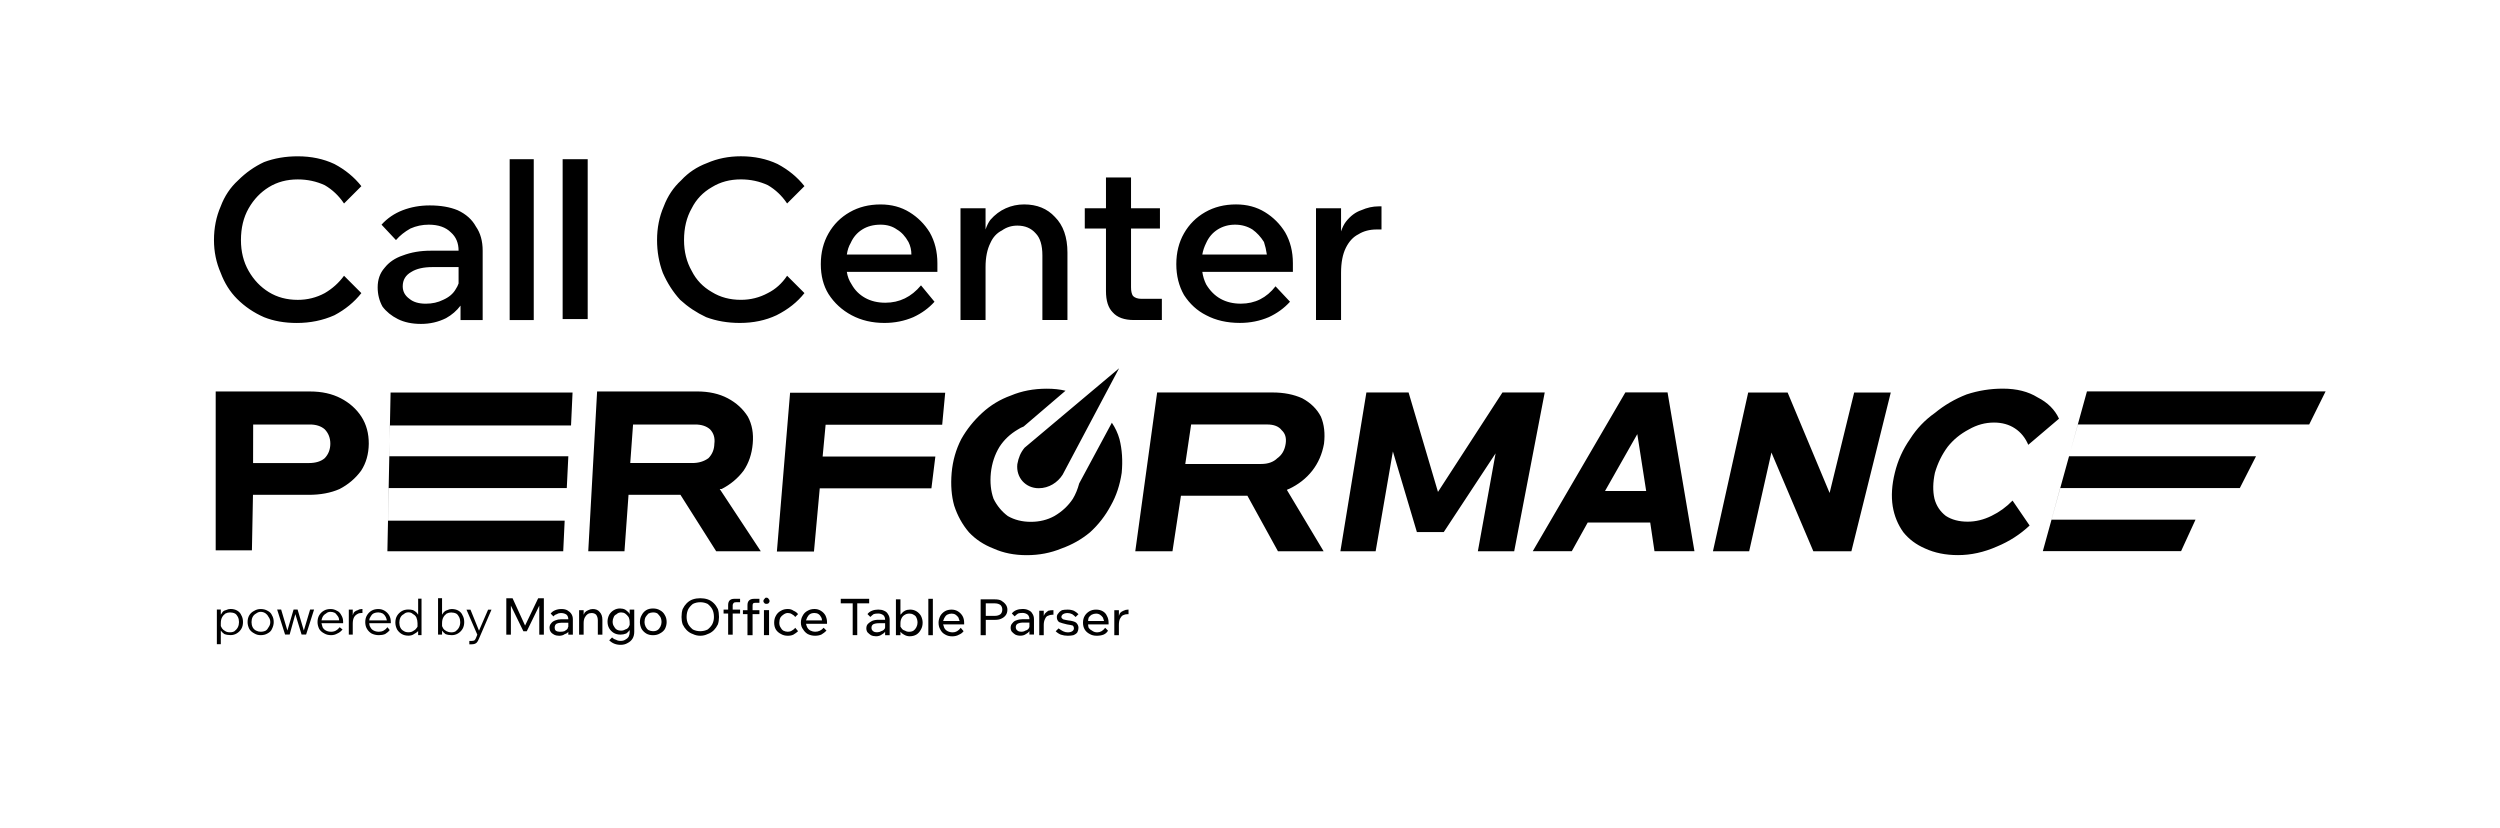
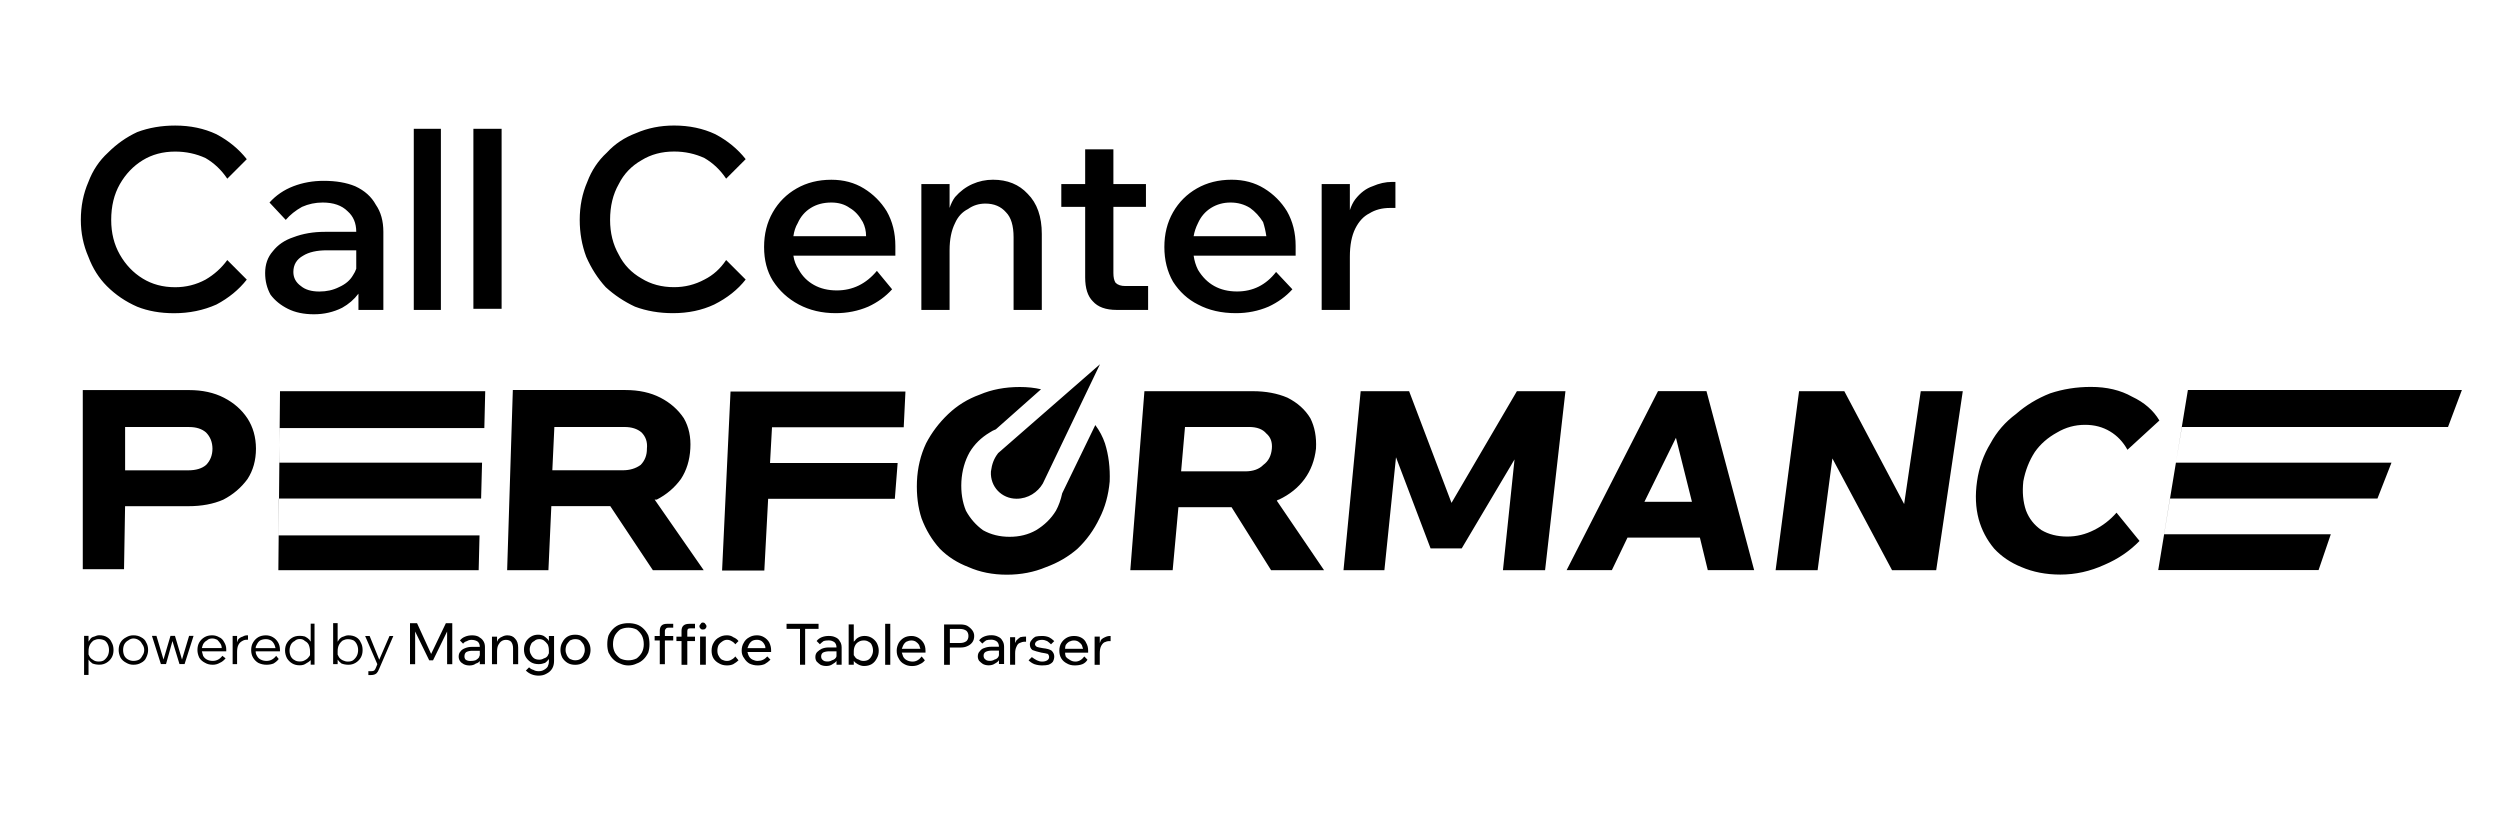
<svg xmlns="http://www.w3.org/2000/svg" version="1.2" viewBox="0 0 900 298" width="900" height="298">
  <defs>
    <clipPath clipPathUnits="userSpaceOnUse" id="cp1">
-       <path d="m831.31 152.81h-83.27l-3.19 11.44h67.32l-5.83 11.45h-64.68l-3.12 11.37h51.85l-5.2 11.34h-49.77l15.88-57.5h85.91zm-105.92 1.42q-3.19-2.11-7.56-2.11-4.72 0-9.02 2.46-4.61 2.43-7.63 6.24-3.09 4.16-4.61 9.37-1.11 5.2-0.17 9.33 1 3.81 4.09 6.2 3.19 2.08 7.87 2.08 4.34 0 8.57-2.08 4.23-2.04 7.59-5.51l6.14 8.98q-5.13 4.82-11.76 7.56-7 3.09-14.01 3.09-6.69 0-11.86-2.39-4.82-2.08-7.84-5.86-2.95-4.13-3.81-9.3-0.87-5.51 0.76-12.1 1.6-6.59 5.48-12.14 3.54-5.59 8.95-9.4 5.1-4.2 11.41-6.66 6.31-2.08 13.04-2.08 7.46 0 12.52 3.15 5.45 2.78 7.7 7.67l-11.06 9.4q-1.63-3.82-4.79-5.9zm-72.59 44.22l-15.09-35.55-8.01 35.55h-13.04l12.69-57.15h14.19l15.12 36.17 8.84-36.17h13.18l-14.18 57.15zm-282.21 28.76q-0.41 0.62-1.22 1.03-0.83 0.61-2.05 0.61-1.02 0-1.85-0.41-0.61-0.4-1.21-1.03-0.43-0.61-0.43-1.42 0-1.03 0.63-1.64 0.61-0.82 1.42-1.02 1.03-0.42 2.25-0.42h2.46q0-1.02-0.61-1.63-0.81-0.63-1.85-0.63-1.01 0-1.62 0.21-0.63 0.42-1.24 1.03l-1.01-1.03q0.6-0.81 1.62-1.22 1.03-0.41 2.25-0.41 1.24 0 2.05 0.41 1.03 0.41 1.44 1.22 0.61 0.83 0.61 2.05v5.53h-1.64zm0-3.08h-2.25q-1.22 0-2.04 0.43-0.62 0.4-0.62 1.21 0 0.83 0.62 1.24 0.41 0.41 1.43 0.41 0.81 0 1.44-0.41 0.81-0.2 1.21-0.83 0.21-0.41 0.21-0.61zm223.49-36.01h-22.51l-5.72 10.3h-14.05l33.33-57.15h15.19l9.68 57.15h-14.39zm-4.65-31.84l-11.62 20.47h14.81zm-57.4 42.17l6.38-35.24-18.66 28.34h-9.67l-8.64-29.03-6.21 35.93h-12.69l9.36-57.16h15.19l10.58 35.8 23.21-35.8h15.22l-10.99 57.16zm-43.01-114.1q-2.77 1.38-4.51 4.85-1.73 3.47-1.73 9.02v16.99h-9.02v-40.23h9.02v8.33q0.69-2.09 1.73-3.47 2.43-3.12 5.55-4.17 3.12-1.38 6.24-1.38h1.04v8.32h-1.73q-3.82 0-6.59 1.74zm-54.8 18.03q2.08 3.47 5.2 5.2 3.13 1.74 7.29 1.74 7.63 0 12.48-6.25l5.21 5.55q-3.13 3.47-7.63 5.55-4.86 2.08-10.41 2.08-6.94 0-12.14-2.77-4.85-2.43-7.98-7.28-2.77-4.86-2.77-11.1 0-6.25 2.77-11.1 2.78-4.86 7.63-7.63 4.86-2.78 11.1-2.78 5.9 0 10.41 2.78 4.51 2.77 7.28 7.28 2.78 4.86 2.78 11.1v0.35 2.77h-32.61q0.35 2.43 1.39 4.51zm21.85-10.75q-0.35-2.43-1.04-4.51-1.73-2.77-4.16-4.51-2.78-1.73-6.24-1.73-3.47 0-6.25 1.73-2.77 1.74-4.16 4.86-1.04 2.08-1.39 4.16zm20.57 68.12q-1 5.58-4.23 9.71-3.26 4.16-8.43 6.59-0.34 0-0.69 0.34l13.21 22.06h-16.44l-10.99-19.98h-23.93l-3.05 19.98h-13.39l7.87-57.16h41.52q6.1 0 10.71 2.09 4.58 2.46 6.73 6.62 1.77 4.2 1.11 9.75zm-15.22-4.86q-1.57-2.08-5.28-2.08h-27.33l-2.11 14.22h27.33q3.71 0 5.82-2.08 2.47-1.74 2.99-5.2 0.48-3.13-1.42-4.86zm-60.84-42.45q-2.43-2.43-2.43-7.63v-22.55h-7.63v-7.28h7.63v-11.1h9.02v11.1h10.41v7.28h-10.41v21.16q0 2.08 0.7 3.12 1.04 1.04 3.12 1.04h7.28v7.63h-10.06q-5.2 0-7.63-2.77zm-25.32-20.46q0-5.55-2.42-7.98-2.43-2.78-6.59-2.78-3.12 0-5.55 1.74-2.78 1.39-4.16 4.51-1.74 3.47-1.74 8.67v19.07h-9.02v-40.23h9.02v7.63q0.7-2.08 1.74-3.47 2.42-2.77 5.54-4.16 3.13-1.39 6.59-1.39 6.94 0 11.1 4.51 4.51 4.51 4.51 12.84v24.27h-9.02zm-68.67 10.41q1.74 3.12 4.86 4.85 3.12 1.74 7.28 1.74 7.63 0 12.83-6.25l4.86 5.9q-3.12 3.47-7.63 5.55-4.86 2.08-10.41 2.08-6.58 0-11.79-2.77-5.2-2.78-8.32-7.63-2.78-4.51-2.78-10.76 0-6.24 2.78-11.09 2.77-4.86 7.63-7.63 4.85-2.78 11.1-2.78 5.89 0 10.4 2.78 4.51 2.77 7.29 7.28 2.77 4.85 2.77 11.1v0.34 2.78h-32.6q0.35 2.43 1.73 4.51zm21.51-10.75q0-2.43-1.04-4.51-1.74-3.12-4.17-4.51-2.42-1.74-5.89-1.74-3.82 0-6.59 1.74-2.78 1.73-4.16 4.85-1.04 1.74-1.39 4.17zm-71.79 13.52q4.5 2.78 10.4 2.78 5.2 0 9.71-2.43 4.16-2.08 6.94-6.24l6.24 6.24q-3.81 4.85-10.06 7.98-5.89 2.77-13.18 2.77-6.59 0-12.14-2.08-5.2-2.43-9.36-6.24-3.81-4.16-6.24-9.71-2.08-5.55-2.08-11.8 0-6.59 2.42-12.14 2.09-5.54 6.25-9.36 3.81-4.16 9.36-6.24 5.55-2.43 12.14-2.43 7.28 0 13.18 2.77 5.9 3.13 9.71 7.98l-6.24 6.24q-2.78-4.16-6.94-6.59-4.51-2.08-9.71-2.08-5.9 0-10.4 2.78-4.86 2.77-7.29 7.63-2.77 4.85-2.77 11.44 0 6.25 2.77 11.1 2.43 4.86 7.29 7.63zm5.68 38.22q4.65 2.46 7.25 6.63 2.26 4.19 1.74 9.74-0.49 5.59-3.3 9.71-3.15 4.17-7.91 6.59-0.34 0-0.66 0l14.78 22.41h-16.06l-12.87-20.33h-18.69l-1.46 20.33h-13.04l3.19-57.54h35.94q6.45 0 11.09 2.46zm-6.38 11.17q-1.97-1.73-5.34-1.73h-22.37l-1.01 13.87h22.38q3.36 0 5.75-1.73 2.08-2.09 2.15-5.21 0.42-3.12-1.56-5.2zm-44.04-97.25v57.57h-9.02v-57.57zm-59.82 158.23v13.11h-1.22v-1.44q-0.63 0.62-1.44 1.03-0.81 0.61-2.05 0.61-1.44 0-2.45-0.61-1.02-0.61-1.65-1.64-0.61-1.22-0.61-2.46 0-1.44 0.61-2.45 0.63-1.02 1.65-1.65 1.01-0.61 2.45-0.61 0.81 0 1.64 0.21 0.82 0.4 1.43 1.03 0.2 0.41 0.42 0.61v-5.74zm-1.85 6.76q-0.4-0.82-1.23-1.22-0.61-0.63-1.63-0.63-1.03 0-1.64 0.63-0.83 0.4-1.24 1.22-0.4 0.83-0.4 1.84 0 1.03 0.4 1.85 0.41 0.81 1.24 1.22 0.61 0.42 1.64 0.42 1.02 0 1.63-0.42 0.83-0.41 1.23-1.02 0.21-0.2 0.41-0.61v-1.23q0-1.02-0.41-2.05zm-9.5-69.13l-0.28 11.1h64.48l-0.56 11.45h-64.16l-0.21 11.72h63.61l-0.52 11.03h-63.3l1.15-57.16h65.51l-0.55 11.86c0.66 0-48.63 0-65.17 0zm51.75-95.86v57.92h-8.67v-57.92zm-26.36 52.72q-2.08 2.77-5.21 4.51-4.16 2.08-9.01 2.08-4.86 0-8.33-1.74-3.46-1.73-5.55-4.51-1.73-3.12-1.73-6.93 0-4.16 2.43-6.94 2.43-3.12 6.59-4.51 4.51-1.73 10.06-1.73h10.05q0-4.16-2.77-6.59-2.78-2.78-7.98-2.78-3.47 0-6.59 1.39-3.12 1.74-5.2 4.16l-5.2-5.55q3.12-3.46 7.63-5.2 4.51-1.73 9.71-1.73 5.89 0 10.06 1.73 4.51 2.08 6.59 5.9 2.42 3.47 2.42 8.67v24.97h-7.97zm-0.7-13.87h-9.36q-4.86 0-7.63 1.73-3.12 1.74-3.12 5.2 0 2.78 2.43 4.51 2.08 1.74 5.89 1.74 3.47 0 6.24-1.39 3.13-1.39 4.51-3.82 0.7-1.04 1.04-2.08zm-52.02 123.28l-2.87 9.01h-1.63l-2.25-7.36-2.05 7.36h-1.64l-2.86-9.01h1.44l2.25 7.57 2.23-7.57h1.44l2.25 7.57 2.26-7.57zm-16.28-114.26q4.51 2.78 10.41 2.78 5.2 0 9.71-2.43 4.16-2.43 6.94-6.25l6.24 6.25q-3.82 4.85-9.71 7.97-6.24 2.78-13.53 2.78-6.59 0-11.79-2.08-5.55-2.43-9.71-6.59-3.82-3.82-5.9-9.37-2.42-5.54-2.42-11.79 0-6.59 2.42-12.14 2.08-5.55 6.25-9.36 4.16-4.16 9.36-6.59 5.55-2.08 12.14-2.08 7.28 0 13.18 2.77 5.89 3.12 9.71 7.98l-6.24 6.24q-2.78-4.16-6.94-6.59-4.51-2.08-9.71-2.08-5.9 0-10.41 2.78-4.5 2.77-7.28 7.63-2.77 4.85-2.77 11.44 0 6.25 2.77 11.1 2.78 4.86 7.28 7.63zm25.91 38.22q4.72 2.46 7.42 6.63 2.67 4.19 2.64 9.74-0.07 5.58-2.77 9.71-3.06 4.16-7.77 6.59-4.72 2.08-11.1 2.08h-20.05l-0.38 19.98h-13.04v-57.19h33.95q6.39 0 11.1 2.46zm-31.56 9.43l-0.03 13.88h20.04q3.71 0 5.73-1.74 2.01-2.08 2.04-5.2 0-3.12-2.01-5.2-1.98-1.74-5.38-1.74zm-11.65 68.46q0.22-0.41 0.42-0.61 0.41-0.83 1.43-1.03 0.83-0.41 1.64-0.41 1.44 0 2.45 0.61 1.02 0.61 1.44 1.64 0.61 1.02 0.61 2.46 0 1.44-0.61 2.45-0.62 1.04-1.64 1.64-1.01 0.61-2.25 0.61-1.24 0-2.25-0.4-0.82-0.61-1.24-1.24v4.91h-1.42v-12.48h1.42zm0 4.1q0.22 0.41 0.42 0.81 0.41 0.61 1.22 1.04 0.61 0.4 1.65 0.4 1.01 0 1.64-0.4 0.81-0.63 1.22-1.44 0.4-0.82 0.4-1.85 0-1.01-0.4-1.84-0.41-0.82-1.02-1.22-0.83-0.41-1.84-0.41-0.82 0-1.65 0.41-0.81 0.61-1.22 1.42-0.42 0.83-0.42 2.05zm12.09-5.52q1.02-0.61 2.25-0.61 1.43 0 2.46 0.61 1.22 0.61 1.62 1.64 0.63 1.02 0.63 2.46 0 1.21-0.63 2.45-0.4 1.02-1.62 1.64-1.03 0.61-2.46 0.61-1.23 0-2.25-0.61-1.23-0.62-1.84-1.64-0.61-1.24-0.61-2.45 0-1.44 0.61-2.46 0.61-1.03 1.84-1.64zm-0.63 5.94q0.43 0.81 1.24 1.22 0.81 0.41 1.64 0.41 1.02 0 1.85-0.41 0.61-0.41 1.01-1.22 0.61-0.83 0.61-1.84 0-1.04-0.61-1.85-0.4-0.81-1.01-1.24-0.83-0.61-1.85-0.61-0.83 0-1.64 0.61-0.81 0.43-1.24 1.24-0.4 0.81-0.4 1.85 0 1.01 0.4 1.84zm25.61-5.94q1.01-0.61 2.45-0.61 1.22 0 2.25 0.61 1.02 0.4 1.63 1.64 0.63 1.02 0.63 2.25v0.21 0.4h-7.79q0.2 0.81 0.4 1.44 0.43 0.81 1.24 1.22 0.81 0.41 1.85 0.41 1.84 0 3.06-1.63l1.03 0.81q-0.83 1.02-1.84 1.44-1.04 0.61-2.25 0.61-1.44 0-2.46-0.61-1.24-0.62-1.85-1.64-0.6-1.24-0.6-2.45 0-1.44 0.6-2.46 0.61-1.03 1.65-1.64zm5.52 3.47q0-0.81-0.41-1.42-0.41-0.61-1.03-1.24-0.81-0.41-1.63-0.41-1.03 0-1.64 0.61-0.81 0.43-1.24 1.24-0.2 0.41-0.4 1.22zm4.91-1.83q0.2-0.63 0.42-1.03 0.61-0.61 1.42-0.82 0.61-0.4 1.44-0.4h0.21v1.42h-0.41q-0.83 0-1.44 0.41-0.81 0.42-1.22 1.23-0.42 0.82-0.42 2.26v3.89h-1.42v-9.01h1.42zm6.75-1.64q1.04-0.61 2.46-0.61 1.24 0 2.25 0.61 1.03 0.61 1.64 1.64 0.61 1.02 0.61 2.46v0.4h-7.77q0 0.82 0.41 1.44 0.4 0.82 1.23 1.22 0.82 0.41 1.83 0.41 1.85 0 3.08-1.63l0.82 1.02q-0.61 0.81-1.65 1.44-1.01 0.4-2.25 0.4-1.42 0-2.66-0.61-1.01-0.62-1.62-1.64-0.63-1.03-0.63-2.45 0-1.44 0.63-2.46 0.61-1.03 1.62-1.64zm5.54 3.49q-0.2-0.83-0.41-1.24-0.42-0.81-1.03-1.22-0.81-0.42-1.64-0.42-1.02 0-1.83 0.42-0.63 0.41-1.03 1.22-0.41 0.61-0.41 1.24zm19.86-2.05q0.21-0.41 0.41-0.63 0.61-0.81 1.42-1.01 0.83-0.41 1.64-0.41 1.44 0 2.46 0.61 1.03 0.61 1.44 1.64 0.61 1.02 0.61 2.46 0 1.42-0.61 2.45-0.61 1.02-1.64 1.64-1.02 0.61-2.26 0.61-1.21 0-2.25-0.4-0.81-0.63-1.22-1.24v1.44h-1.44v-13.11h1.44zm0 4.1q0.21 0.41 0.41 0.82 0.41 0.62 1.22 1.03 0.83 0.4 1.64 0.4 1.02 0 1.64-0.4 0.82-0.63 1.22-1.44 0.41-0.81 0.41-1.85 0-1.01-0.41-1.84-0.4-0.82-1.01-1.22-0.83-0.41-1.85-0.41-0.81 0-1.64 0.41-0.81 0.61-1.22 1.44-0.41 0.81-0.41 2.03zm10.23-5.93l3.07 7.57 3.28-7.57h1.22l-4.5 10.43q-0.41 1.04-0.82 1.44-0.61 0.61-1.84 0.61h-0.82v-1.22h0.82q0.62 0 1.03-0.2 0.41-0.42 0.61-1.03l0.41-1.02-3.9-9.01zm19.66 5.73l4.71-9.82h2.05v13.1h-1.65v-10.45l-4.5 9.22h-1.22l-4.5-9.22v10.45h-1.65v-13.1h2.26zm95.4-83.82h55.84l-1.08 11.52h-41.97l-1.07 11.44h40.58l-1.42 11.45h-40.2l-2.08 22.75h-13.35zm-84.55 81.97q1.01-0.41 2.05-0.41h2.66q0-1.02-0.61-1.64-0.83-0.61-2.05-0.61-0.83 0-1.44 0.4-0.81 0.21-1.24 0.83l-1.01-1.03q0.61-0.81 1.64-1.22 1.01-0.42 2.25-0.42 1.22 0 2.05 0.42 1.02 0.61 1.42 1.22 0.63 0.83 0.63 2.05v5.54h-1.64v-1.04q-0.41 0.61-1.24 0.82-0.81 0.62-2.05 0.62-1.01 0-1.83-0.4-0.83-0.43-1.23-1.04-0.41-0.61-0.41-1.43 0-1.02 0.61-1.63 0.41-0.63 1.44-1.03zm0.2 3.69q0.61 0.4 1.42 0.4 1.04 0 1.65-0.2 0.83-0.41 1.23-1.01 0-0.22 0.21-0.63v-1.42h-2.46q-1.03 0-1.84 0.4-0.61 0.41-0.61 1.43 0 0.62 0.4 1.03zm10.03-5.74q0.2-0.41 0.4-0.81 0.63-0.61 1.24-0.82 0.81-0.42 1.64-0.42 1.63 0 2.46 1.03 1.01 1.02 1.01 2.86v5.34h-1.64v-5.13q0-1.22-0.61-2.05-0.61-0.61-1.64-0.61-0.82 0-1.42 0.4-0.61 0.41-1.04 1.24-0.4 0.81-0.4 2.05v4.1h-1.63v-8.81h1.63zm10.85-1.64q1.02-0.61 2.25-0.61 1.02 0 1.85 0.41 0.61 0.4 1.22 1.01 0.2 0.21 0.4 0.63v-1.64h1.65v7.97q0 1.44-0.61 2.46-0.61 1.03-1.85 1.64-1.02 0.61-2.45 0.61-1.24 0-2.26-0.41-1.01-0.4-1.84-1.22l1.03-1.03q0.61 0.63 1.42 0.83 0.63 0.41 1.65 0.41 1.01 0 1.64-0.41 0.81-0.42 1.22-1.03 0.4-0.82 0.4-1.64v-0.82q-0.61 0.82-1.22 1.24-1.03 0.4-2.04 0.4-1.44 0-2.46-0.6-1.02-0.63-1.64-1.65-0.61-1.03-0.61-2.45 0-1.24 0.61-2.46 0.62-1.03 1.64-1.64zm0 5.72q0.41 0.83 1.02 1.24 0.62 0.41 1.64 0.41 0.81 0 1.44-0.41 0.81-0.2 1.22-0.81 0.2-0.43 0.4-0.83v-0.82q0-1.23-0.4-2.04-0.61-0.82-1.22-1.24-0.63-0.41-1.44-0.41-1.02 0-1.64 0.63-0.82 0.41-1.02 1.02-0.41 0.81-0.41 1.64 0 1.01 0.41 1.62zm11.67-5.72q1.01-0.61 2.45-0.61 1.44 0 2.46 0.61 1.23 0.61 1.84 1.85 0.61 1.01 0.61 2.45 0 1.22-0.61 2.46-0.61 1.01-1.84 1.64-1.02 0.61-2.46 0.61-1.44 0-2.45-0.61-1.02-0.63-1.65-1.64-0.61-1.24-0.61-2.46 0-1.44 0.61-2.45 0.63-1.24 1.65-1.85zm-0.21 5.94q0.41 0.82 1.02 1.22 0.83 0.41 1.64 0.41 1.03 0 1.64-0.41 0.61-0.4 1.02-1.22 0.41-0.83 0.41-1.64 0-1.03-0.41-1.84-0.41-0.61-1.02-1.24-0.61-0.41-1.64-0.41-0.81 0-1.64 0.41-0.61 0.63-1.02 1.24-0.4 0.81-0.4 1.84 0 0.81 0.4 1.64zm170.45-93.02l-20.33 38.32c-1.77 2.78-4.92 4.86-8.6 4.86-4.72 0-8.22-3.82-7.7-8.67 0.45-2.43 1.18-4.17 2.6-5.9zm-33.26 67.28q-6.69 0-11.96-2.39-5.27-2.05-8.81-5.83-3.54-4.12-5.34-9.64-1.46-5.2-0.91-11.76 0.59-6.58 3.47-12.17 2.92-5.2 7.49-9.4 4.55-4.19 10.37-6.28 5.83-2.46 12.94-2.46 3.71 0 6.73 0.73l-15.09 12.9q-1 0.35-2.04 1.04-4.17 2.43-6.66 6.28-2.53 4.16-3.09 9.36-0.52 5.17 0.97 9.33 1.87 3.78 5.13 6.21 3.61 2.08 8.29 2.08 4.69 0 8.47-2.08 4.16-2.43 6.66-6.21 1.45-2.42 2.28-5.54l11.76-21.85q1.87 2.77 2.74 5.89 1.42 5.59 0.8 12.17-0.97 6.56-3.92 11.76-2.95 5.52-7.49 9.64-4.54 3.78-10.3 5.83-5.79 2.39-12.49 2.39zm-122.43 17.35q1.03-1.04 2.25-1.44 1.24-0.41 2.66-0.41 1.44 0 2.67 0.41 1.22 0.4 2.26 1.44 0.81 0.81 1.42 2.05 0.4 1.22 0.4 2.86 0 1.44-0.4 2.66-0.61 1.23-1.42 2.05-1.04 1.03-2.26 1.43-1.23 0.61-2.67 0.61-1.42 0-2.66-0.61-1.22-0.4-2.25-1.43-0.81-0.82-1.42-2.05-0.41-1.22-0.41-2.66 0-1.64 0.41-2.86 0.61-1.24 1.42-2.05zm0.62 7.57q0.61 1.03 1.63 1.84 1.24 0.61 2.66 0.61 1.44 0 2.67-0.61 1.02-0.81 1.63-1.84 0.63-1.22 0.63-2.66 0-1.64-0.63-2.86-0.61-1.04-1.63-1.85-1.23-0.61-2.67-0.61-1.42 0-2.66 0.61-1.02 0.81-1.63 1.85-0.62 1.22-0.62 2.86 0 1.44 0.62 2.66zm14.33-6.96q0-2.25 2.25-2.25h2.05v1.23h-1.44q-0.61 0-0.81 0.2-0.41 0.41-0.41 0.82v1.64h2.66v1.42h-2.66v7.59h-1.64v-7.59h-1.64v-1.42h1.64zm6.96 0q0-2.25 2.45-2.25h1.85v1.44h-1.44q-0.61 0-0.81 0.2-0.21 0.2-0.21 0.81v1.65h2.46v1.42h-2.46v7.58h-1.84v-7.58h-1.64v-1.42h1.64zm6.76-2.66q0.61 0 0.81 0.4 0.4 0.41 0.4 0.82 0 0.4-0.4 0.81-0.2 0.2-0.81 0.2-0.41 0-0.61-0.2-0.43-0.41-0.43-0.81 0-0.41 0.43-0.82 0.2-0.4 0.61-0.4zm1.01 4.48v9.01h-1.84v-9.01zm4.3 0.22q1.03-0.62 2.45-0.62 1.24 0 2.05 0.62 1.03 0.41 1.64 1.22l-1.03 1.04q-0.41-0.63-1.22-1.04-0.61-0.4-1.44-0.4-0.81 0-1.62 0.61-0.63 0.4-1.04 1.03-0.4 0.81-0.4 1.85 0 1.01 0.4 1.62 0.41 0.83 1.04 1.24 0.81 0.4 1.62 0.4 0.83 0 1.44-0.4 0.81-0.41 1.22-1.04l1.03 1.24q-0.61 0.61-1.64 1.22-0.81 0.42-2.05 0.42-1.42 0-2.45-0.62-1.22-0.61-1.85-1.63-0.61-1.03-0.61-2.45 0-1.44 0.61-2.48 0.63-1.22 1.85-1.83zm9.61 0q1.04-0.62 2.46-0.62 1.24 0 2.25 0.62 1.03 0.61 1.64 1.63 0.61 1.24 0.61 2.45v0.23 0.4h-7.57q0.21 0.81 0.41 1.22 0.41 0.83 1.24 1.24 0.81 0.4 1.62 0.4 1.85 0 3.08-1.44l1.02 1.04q-0.81 0.81-1.85 1.42-1.01 0.42-2.25 0.42-1.42 0-2.66-0.62-1.01-0.61-1.62-1.63-0.83-1.03-0.83-2.45 0-1.44 0.63-2.48 0.61-1.22 1.82-1.83zm5.14 3.48q0-0.61-0.23-1.02-0.4-0.83-1.01-1.24-0.61-0.4-1.44-0.4-1.02 0-1.63 0.4-0.62 0.41-1.03 1.24-0.2 0.41-0.41 1.02zm16.99-6.15h-4.29v11.46h-1.64v-11.46h-4.3v-1.63h10.23zm1.03 6.35q1.02-0.42 2.25-0.42h2.46q0-1.02-0.61-1.63-0.83-0.62-1.85-0.62-1.03 0-1.64 0.2-0.61 0.42-1.22 1.03l-1.03-1.03q0.61-0.81 1.64-1.22 1.02-0.4 2.25-0.4 1.22 0 2.05 0.4 1.02 0.41 1.42 1.22 0.63 0.83 0.63 2.05v5.54h-1.64v-1.24q-0.41 0.61-1.24 1.03-0.81 0.61-2.03 0.61-1.03 0-1.85-0.4-0.62-0.41-1.23-1.04-0.41-0.61-0.41-1.42 0-1.03 0.61-1.64 0.63-0.61 1.44-1.02zm0.41 3.68q0.4 0.4 1.44 0.4 0.81 0 1.42-0.4 0.83-0.21 1.24-0.82 0.2-0.2 0.2-0.6v-1.44h-2.25q-1.24 0-2.05 0.4-0.61 0.41-0.61 1.24 0 0.81 0.61 1.22zm9.82-5.93q0.2-0.22 0.42-0.42 0.41-0.61 1.22-1.02 0.81-0.4 1.85-0.4 1.22 0 2.25 0.6 1.01 0.61 1.64 1.65 0.61 1.22 0.61 2.45 0 1.42-0.61 2.46-0.63 1.22-1.64 1.84-1.03 0.61-2.46 0.61-1.03 0-2.05-0.61-0.81-0.42-1.23-1.03v1.24h-1.63v-12.91h1.63zm0 4.3q0.2 0.21 0.42 0.61 0.41 0.63 1.22 0.83 0.61 0.41 1.44 0.41 1.02 0 1.63-0.41 0.62-0.42 1.03-1.23 0.41-0.81 0.41-1.64 0-1.02-0.41-1.83-0.2-0.63-1.03-1.04-0.61-0.4-1.43-0.4-1.03 0-1.64 0.4-0.81 0.41-1.22 1.24-0.42 0.81-0.42 1.83zm11.67-10.03v13.11h-1.63v-13.11zm4.3 4.51q1.03-0.61 2.46-0.61 1.23 0 2.25 0.61 1.03 0.63 1.64 1.64 0.61 1.03 0.61 2.46v0.2 0.41h-7.57q0.2 0.62 0.41 1.23 0.4 0.81 1.23 1.22 0.82 0.42 1.85 0.42 1.62 0 2.86-1.64l1.02 1.22q-0.61 0.83-1.63 1.24-1.03 0.61-2.47 0.61-1.42 0-2.46-0.61-1.22-0.61-1.82-1.85-0.63-1.01-0.63-2.45 0-1.22 0.63-2.46 0.6-1.01 1.62-1.64zm5.33 3.49q-0.2-0.61-0.42-1.24-0.41-0.61-1.01-1.02-0.61-0.4-1.44-0.4-0.82 0-1.63 0.4-0.63 0.41-1.03 1.22-0.21 0.43-0.41 1.04zm14.95-7.37q1.02 0.61 1.63 1.42 0.62 0.83 0.62 1.85 0 1.24-0.62 2.05-0.61 0.81-1.63 1.23-0.83 0.41-2.25 0.41h-3.28v5.52h-1.85v-12.9h5.13q1.42 0 2.25 0.42zm-5.53 5.52h3.28q1.22 0 2.03-0.61 0.63-0.61 0.63-1.64 0-1.02-0.63-1.64-0.81-0.61-2.03-0.61h-3.28zm20.87 0q0.21-0.41 0.41-0.82 0.63-0.62 1.24-1.03 0.81-0.2 1.64-0.2h0.2v1.64h-0.4q-0.83 0-1.65 0.41-0.61 0.2-1.03 1.23-0.41 0.82-0.41 2.05v3.68h-1.62v-8.81h1.62zm6.96 5.54q0.83 0.4 1.65 0.4 1.01 0 1.64-0.4 0.61-0.41 0.61-1.03 0-0.61-0.41-1.02-0.61-0.2-2.05-0.41-1.84-0.42-2.86-0.83-0.83-0.61-0.83-1.84 0-0.81 0.63-1.42 0.4-0.61 1.22-1.04 0.81-0.2 2.05-0.2 1.23 0 2.25 0.42 0.81 0.41 1.64 1.22l-1.03 1.02q-0.61-0.61-1.22-1.02-0.83-0.4-1.64-0.4-1.02 0-1.65 0.4-0.61 0.41-0.61 1.02 0 0.42 0.61 0.83 0.63 0.2 1.85 0.4 2.05 0.21 2.86 0.82 0.83 0.83 0.83 1.84 0 0.83-0.41 1.64-0.42 0.61-1.44 1.02-0.81 0.2-2.04 0.2-1.24 0-2.46-0.4-1.03-0.41-1.85-1.22l1.04-1.03q0.81 0.62 1.62 1.03zm9.42-7.16q1.03-0.63 2.45-0.63 1.44 0 2.48 0.63 1.01 0.61 1.42 1.62 0.61 1.03 0.61 2.46v0.62h-7.37q0 0.61 0.2 1.22 0.41 0.61 1.24 1.04 0.81 0.6 1.85 0.6 1.62 0 2.86-1.64l1.01 1.04q-0.61 1.01-1.62 1.42-1.03 0.4-2.46 0.4-1.44 0-2.47-0.61-1.22-0.61-1.83-1.64-0.62-1.01-0.62-2.45 0-1.43 0.62-2.46 0.61-1.01 1.63-1.62zm5.33 3.47q-0.2-0.61-0.4-1.22-0.43-0.63-1.04-1.03-0.61-0.41-1.44-0.41-0.81 0-1.62 0.41-0.63 0.4-1.04 1.03-0.2 0.61-0.2 1.22zm5.34-1.85q0.2-0.61 0.4-1.01 0.61-0.61 1.22-0.82 0.83-0.42 1.64-0.42h0.21v1.64h-0.41q-0.81 0-1.64 0.41-0.61 0.4-1.02 1.23-0.4 0.82-0.4 2.26v3.67h-1.65v-9.01h1.65z" />
+       <path d="m881.29 153.71h-95.81l-2.15 12.84h77.61l-5.05 12.91h-74.72l-2.1 12.87h60.02l-4.4 12.89h-57.73l10.68-64.82h98.64zm-121.69 1.59q-3.94-2.37-8.97-2.36-5.43-0.01-10.07 2.75-5 2.73-8.01 7.01-3.04 4.67-4.15 10.54-0.64 5.87 0.96 10.54 1.63 4.31 5.5 7.02 3.95 2.36 9.37 2.36 5.03 0 9.66-2.36 4.63-2.31 8.06-6.24l8.28 10.18q-5.31 5.47-12.64 8.59-7.72 3.52-15.86 3.52-7.76 0-14.05-2.72-5.85-2.37-9.81-6.66-3.92-4.7-5.54-10.55-1.67-6.24-0.59-13.68 1.06-7.42 4.85-13.65 3.4-6.28 9.16-10.54 5.34-4.7 12.28-7.44 6.99-2.33 14.71-2.32 8.57-0.01 14.79 3.51 6.62 3.11 9.85 8.58l-11.5 10.54q-2.37-4.29-6.28-6.62zm-78.46 49.97l-21.48-40.23-5.32 40.23h-15.12l8.44-64.43h16.3l21.53 40.62 5.98-40.62h15.13l-9.57 64.43zm-321.52 32.4q-0.46 0.7-1.37 1.16-0.94 0.69-2.31 0.69-1.15 0-2.08-0.47-0.69-0.45-1.37-1.15-0.48-0.69-0.48-1.6 0-1.16 0.71-1.85 0.69-0.92 1.6-1.15 1.16-0.47 2.53-0.47h2.77q0-1.15-0.69-1.84-0.91-0.71-2.08-0.71-1.14 0-1.82 0.24-0.71 0.47-1.4 1.16l-1.14-1.16q0.68-0.91 1.83-1.37 1.16-0.47 2.53-0.47 1.4 0 2.31 0.47 1.16 0.46 1.62 1.37 0.69 0.93 0.69 2.31v6.22h-1.85zm0-3.46h-2.53q-1.38 0-2.3 0.48-0.7 0.45-0.7 1.36 0 0.94 0.7 1.4 0.46 0.46 1.61 0.46 0.91 0 1.62-0.46 0.91-0.23 1.36-0.93 0.24-0.47 0.24-0.69zm252.34-40.68h-26.06l-5.62 11.71h-16.29l32.89-64.43h17.45l17.16 64.43h-16.69zm-8.62-35.93l-11.35 23.05h17.11zm-62.28 47.67l4.17-39.88-19.02 32.04h-11.2l-12.45-32.82-4.18 40.66h-14.72l6.18-64.44h17.44l15.26 40.21 23.54-40.21h17.48l-7.33 64.44zm-48.08-128.45q-3.12 1.55-5.08 5.46-1.95 3.91-1.95 10.16v19.13h-10.15v-45.3h10.15v9.38q0.78-2.36 1.95-3.91 2.74-3.51 6.25-4.7 3.51-1.55 7.02-1.55h1.18v9.37h-1.95q-4.3 0-7.42 1.96zm-61.71 20.3q2.35 3.91 5.86 5.85 3.52 1.96 8.21 1.96 8.59 0 14.05-7.03l5.87 6.25q-3.53 3.9-8.6 6.25-5.47 2.34-11.72 2.34-7.81 0-13.67-3.12-5.46-2.74-8.98-8.2-3.12-5.47-3.12-12.5 0-7.03 3.12-12.5 3.13-5.47 8.59-8.59 5.47-3.13 12.5-3.13 6.64 0 11.72 3.13 5.08 3.12 8.2 8.2 3.13 5.47 3.13 12.5v0.39 3.12h-36.72q0.39 2.74 1.56 5.08zm24.61-12.1q-0.4-2.74-1.17-5.08-1.95-3.12-4.69-5.08-3.13-1.95-7.02-1.95-3.91 0-7.04 1.95-3.12 1.96-4.69 5.47-1.17 2.34-1.56 4.69zm17.88 76.48q-0.71 6.27-4.11 10.93-3.44 4.69-9.23 7.43-0.39 0-0.77 0.39l17.01 25.02h-19.07l-14.22-22.67h-19.14l-2.07 22.67h-15.25l5.08-64.44h39.03q7.01 0 12.46 2.33 5.45 2.75 8.25 7.41 2.36 4.7 2.03 10.93zm-17.89-5.45q-1.97-2.34-6.24-2.34h-23.03l-1.4 15.98h23.06q4.28 0 6.55-2.34 2.72-1.96 3.06-5.85 0.31-3.51-2-5.45zm-62.47-47.6q-2.74-2.74-2.74-8.59v-25.39h-8.59v-8.2h8.59v-12.5h10.16v12.5h11.72v8.2h-11.72v23.82q0 2.34 0.79 3.51 1.17 1.17 3.51 1.17h8.2v8.6h-11.33q-5.86 0-8.59-3.12zm-28.51-23.04q0-6.25-2.73-8.99-2.73-3.13-7.42-3.13-3.51 0-6.25 1.96-3.13 1.57-4.68 5.08-1.96 3.91-1.96 9.76v21.48h-10.16v-45.3h10.16v8.59q0.79-2.34 1.96-3.91 2.73-3.12 6.24-4.68 3.52-1.57 7.42-1.57 7.81 0 12.5 5.08 5.08 5.08 5.08 14.46v27.33h-10.16zm-77.32 11.72q1.96 3.51 5.47 5.46 3.51 1.96 8.2 1.96 8.59 0 14.44-7.04l5.48 6.64q-3.52 3.91-8.6 6.25-5.47 2.34-11.72 2.34-7.41 0-13.27-3.11-5.86-3.13-9.37-8.6-3.13-5.07-3.13-12.11 0-7.03 3.13-12.49 3.12-5.47 8.59-8.59 5.46-3.13 12.5-3.13 6.63 0 11.71 3.13 5.08 3.12 8.21 8.2 3.12 5.46 3.12 12.5v0.38 3.13h-36.71q0.39 2.74 1.95 5.08zm24.22-12.11q0-2.73-1.17-5.07-1.96-3.52-4.7-5.08-2.72-1.96-6.63-1.96-4.3 0-7.42 1.96-3.13 1.94-4.69 5.46-1.17 1.96-1.56 4.69zm-80.83 15.23q5.06 3.13 11.71 3.13 5.85 0 10.93-2.74 4.68-2.34 7.81-7.03l7.03 7.03q-4.29 5.46-11.33 8.99-6.63 3.11-14.84 3.11-7.42 0-13.67-2.34-5.85-2.73-10.54-7.02-4.29-4.69-7.02-10.94-2.34-6.25-2.34-13.28 0-7.42 2.72-13.67 2.35-6.24 7.04-10.54 4.29-4.69 10.54-7.03 6.25-2.73 13.67-2.73 8.19 0 14.84 3.12 6.64 3.52 10.93 8.98l-7.03 7.03q-3.13-4.69-7.81-7.42-5.08-2.35-10.93-2.35-6.65 0-11.71 3.13-5.48 3.12-8.21 8.6-3.12 5.46-3.12 12.88 0 7.03 3.12 12.5 2.73 5.47 8.21 8.59zm6.79 42.91q5.33 2.75 8.43 7.41 2.71 4.7 2.34 10.93-0.34 6.28-3.37 10.92-3.41 4.71-8.72 7.44-0.39 0-0.75 0l17.66 25.42h-18.3l-15.34-23.07h-21.22l-1.05 23.07h-14.86l2.05-64.87h40.53q7.27 0 12.6 2.75zm-6.81 12.5q-2.28-1.94-6.09-1.94h-25.28l-0.73 15.58h25.35q3.81 0 6.46-1.94 2.28-2.36 2.24-5.86 0.37-3.51-1.95-5.84zm-50.36-109.3v64.82h-10.16v-64.82zm-67.35 178.16v14.76h-1.38v-1.62q-0.71 0.7-1.62 1.16-0.91 0.69-2.31 0.69-1.62 0-2.75-0.69-1.15-0.69-1.86-1.85-0.69-1.37-0.69-2.77 0-1.62 0.69-2.75 0.71-1.15 1.86-1.86 1.13-0.69 2.75-0.69 0.92 0 1.85 0.24 0.92 0.45 1.61 1.16 0.23 0.46 0.47 0.68v-6.46zm-2.08 7.61q-0.45-0.92-1.38-1.37-0.69-0.71-1.84-0.71-1.16 0-1.85 0.71-0.93 0.45-1.39 1.37-0.45 0.94-0.45 2.07 0 1.16 0.45 2.09 0.46 0.91 1.39 1.37 0.69 0.47 1.85 0.47 1.15 0 1.84-0.47 0.93-0.46 1.38-1.15 0.24-0.22 0.46-0.68v-1.39q0-1.15-0.46-2.31zm-10.44-78.03l-0.18 12.47h73.01l-0.34 12.91h-72.8l-0.09 13.26h72.32l-0.31 12.54h-72.11l0.59-64.44h73.88l-0.32 13.26c0.74 0-54.96 0-73.65 0zm58.01-107.74v65.21h-9.76v-65.21zm-29.68 59.36q-2.34 3.12-5.87 5.08-4.68 2.34-10.14 2.34-5.47 0-9.38-1.96-3.9-1.95-6.25-5.08-1.95-3.51-1.95-7.8 0-4.69 2.74-7.82 2.73-3.51 7.42-5.07 5.08-1.95 11.33-1.95h11.31q0-4.69-3.12-7.42-3.13-3.13-8.98-3.13-3.91 0-7.42 1.56-3.52 1.96-5.86 4.69l-5.85-6.25q3.51-3.9 8.59-5.86 5.08-1.95 10.93-1.95 6.63 0 11.33 1.95 5.08 2.34 7.42 6.65 2.72 3.9 2.72 9.76v28.11h-8.97zm-0.79-15.61h-10.54q-5.47 0-8.59 1.94-3.51 1.96-3.51 5.86 0 3.13 2.73 5.08 2.35 1.96 6.64 1.96 3.9 0 7.02-1.57 3.53-1.56 5.08-4.3 0.79-1.17 1.17-2.34zm-58.57 138.81l-3.23 10.14h-1.84l-2.53-8.28-2.31 8.28h-1.85l-3.22-10.14h1.62l2.54 8.52 2.51-8.52h1.62l2.53 8.52 2.55-8.52zm-18.33-128.66q5.08 3.14 11.72 3.14 5.85 0 10.93-2.74 4.69-2.74 7.82-7.04l7.02 7.04q-4.3 5.46-10.93 8.97-7.03 3.13-15.24 3.13-7.42 0-13.27-2.34-6.25-2.73-10.93-7.42-4.3-4.3-6.65-10.55-2.72-6.24-2.72-13.27 0-7.42 2.72-13.67 2.35-6.25 7.04-10.54 4.68-4.69 10.54-7.42 6.25-2.35 13.67-2.35 8.2 0 14.84 3.12 6.63 3.52 10.93 8.99l-7.02 7.02q-3.13-4.68-7.82-7.42-5.08-2.34-10.93-2.34-6.64 0-11.72 3.13-5.07 3.12-8.2 8.59-3.12 5.47-3.12 12.89 0 7.03 3.12 12.49 3.13 5.48 8.2 8.59zm29.27 42.92q5.35 2.75 8.44 7.41 3.06 4.7 3.09 10.93-0.02 6.27-3.04 10.92-3.42 4.69-8.74 7.44-5.34 2.35-12.58 2.35h-22.76l-0.38 22.67h-14.85v-64.47h38.28q7.2 0 12.54 2.75zm-35.58 10.55v15.59h22.7q4.21 0 6.48-1.96 2.26-2.34 2.27-5.84-0.03-3.51-2.32-5.84-2.25-1.95-6.09-1.95zm-13.17 77.27q0.25-0.46 0.47-0.68 0.46-0.94 1.61-1.16 0.94-0.47 1.85-0.47 1.62 0 2.76 0.69 1.15 0.69 1.62 1.85 0.69 1.15 0.69 2.77 0 1.62-0.69 2.76-0.7 1.17-1.85 1.84-1.14 0.69-2.53 0.69-1.4 0-2.54-0.45-0.92-0.69-1.39-1.4v5.53h-1.6v-14.05h1.6zm0 4.62q0.25 0.46 0.47 0.91 0.46 0.68 1.38 1.17 0.68 0.45 1.85 0.45 1.14 0 1.85-0.45 0.91-0.71 1.37-1.62 0.45-0.93 0.45-2.09 0-1.13-0.45-2.07-0.46-0.92-1.14-1.37-0.94-0.46-2.08-0.46-0.92 0-1.85 0.46-0.92 0.69-1.38 1.6-0.47 0.93-0.47 2.31zm13.61-6.22q1.15-0.69 2.54-0.69 1.61 0 2.77 0.69 1.37 0.69 1.82 1.85 0.71 1.15 0.71 2.77 0 1.36-0.71 2.76-0.45 1.14-1.82 1.84-1.16 0.69-2.77 0.69-1.39 0-2.54-0.69-1.38-0.7-2.07-1.84-0.69-1.4-0.69-2.76 0-1.62 0.69-2.77 0.69-1.16 2.07-1.85zm-0.71 6.69q0.49 0.91 1.4 1.37 0.91 0.46 1.85 0.46 1.14 0 2.08-0.46 0.69-0.46 1.14-1.37 0.68-0.94 0.68-2.07 0-1.17-0.68-2.09-0.45-0.91-1.14-1.39-0.94-0.69-2.08-0.69-0.94 0-1.85 0.69-0.91 0.48-1.4 1.39-0.45 0.92-0.45 2.09 0 1.13 0.45 2.07zm28.84-6.69q1.14-0.69 2.76-0.69 1.37 0 2.53 0.69 1.15 0.45 1.84 1.85 0.71 1.15 0.71 2.53v0.24 0.45h-8.78q0.23 0.91 0.45 1.62 0.49 0.91 1.4 1.37 0.91 0.46 2.08 0.46 2.08 0 3.45-1.83l1.16 0.91q-0.94 1.15-2.07 1.62-1.17 0.69-2.54 0.69-1.62 0-2.77-0.69-1.39-0.7-2.08-1.84-0.67-1.4-0.67-2.76 0-1.62 0.67-2.77 0.69-1.16 1.86-1.85zm6.21 3.91q0-0.91-0.46-1.6-0.46-0.69-1.16-1.4-0.91-0.46-1.83-0.46-1.16 0-1.85 0.69-0.91 0.48-1.4 1.39-0.22 0.47-0.45 1.38zm5.53-2.06q0.23-0.71 0.48-1.16 0.68-0.69 1.59-0.93 0.69-0.45 1.63-0.45h0.23v1.6h-0.46q-0.93 0-1.62 0.46-0.91 0.48-1.37 1.39-0.48 0.92-0.48 2.54v4.38h-1.6v-10.14h1.6zm7.6-1.85q1.17-0.68 2.77-0.68 1.4 0 2.54 0.68 1.16 0.69 1.84 1.85 0.69 1.15 0.69 2.77v0.45h-8.75q0 0.92 0.46 1.62 0.45 0.92 1.39 1.37 0.92 0.47 2.06 0.47 2.08 0 3.47-1.84l0.92 1.15q-0.69 0.91-1.86 1.62-1.14 0.45-2.53 0.45-1.6 0-3-0.69-1.13-0.69-1.82-1.84-0.71-1.16-0.71-2.76 0-1.62 0.71-2.77 0.69-1.16 1.82-1.85zm6.24 3.93q-0.22-0.93-0.46-1.39-0.47-0.92-1.16-1.38-0.91-0.47-1.85-0.47-1.15 0-2.06 0.47-0.71 0.46-1.16 1.38-0.46 0.68-0.46 1.39zm22.36-2.31q0.24-0.46 0.46-0.71 0.69-0.91 1.6-1.13 0.94-0.46 1.85-0.46 1.62 0 2.77 0.68 1.16 0.69 1.62 1.85 0.69 1.15 0.69 2.77 0 1.6-0.69 2.76-0.69 1.15-1.85 1.84-1.14 0.69-2.54 0.69-1.36 0-2.53-0.45-0.92-0.71-1.38-1.4v1.63h-1.62v-14.77h1.62zm0 4.62q0.24 0.46 0.46 0.92 0.47 0.7 1.38 1.16 0.93 0.45 1.84 0.45 1.15 0 1.85-0.45 0.92-0.71 1.38-1.62 0.46-0.91 0.46-2.08 0-1.14-0.46-2.07-0.46-0.93-1.14-1.38-0.94-0.46-2.09-0.46-0.91 0-1.84 0.46-0.91 0.69-1.38 1.63-0.46 0.91-0.46 2.28zm11.52-6.68l3.46 8.53 3.69-8.53h1.38l-5.07 11.75q-0.46 1.17-0.92 1.62-0.69 0.69-2.08 0.69h-0.92v-1.38h0.92q0.7 0 1.16-0.22 0.46-0.48 0.69-1.16l0.46-1.15-4.39-10.15zm22.14 6.46l5.3-11.06h2.31v14.75h-1.86v-11.77l-5.07 10.38h-1.37l-5.07-10.38v11.77h-1.85v-14.75h2.54zm107.78-94.48h62.97l-0.62 12.88h-47.42l-0.71 12.85h45.94l-1.01 12.91h-45.61l-1.37 25.8h-15.21zm-95.56 92.4q1.13-0.46 2.3-0.46h3q0-1.15-0.69-1.85-0.93-0.68-2.31-0.68-0.93 0-1.62 0.45-0.91 0.23-1.39 0.93l-1.14-1.16q0.69-0.91 1.85-1.37 1.13-0.48 2.53-0.48 1.37 0 2.31 0.48 1.15 0.68 1.6 1.37 0.71 0.94 0.71 2.31v6.24h-1.85v-1.17q-0.46 0.68-1.4 0.92-0.91 0.7-2.31 0.7-1.13 0-2.06-0.45-0.93-0.49-1.38-1.17-0.46-0.69-0.46-1.61 0-1.15 0.68-1.84 0.47-0.71 1.63-1.16zm0.22 4.16q0.69 0.45 1.6 0.45 1.17 0 1.86-0.23 0.93-0.46 1.38-1.14 0-0.24 0.24-0.71v-1.59h-2.77q-1.16 0-2.07 0.45-0.69 0.46-0.69 1.61 0 0.69 0.45 1.16zm11.29-6.47q0.23-0.46 0.45-0.91 0.71-0.69 1.4-0.92 0.91-0.48 1.85-0.48 1.83 0 2.77 1.16 1.13 1.15 1.13 3.22v6.02h-1.84v-5.78q0-1.37-0.69-2.31-0.69-0.68-1.85-0.68-0.92 0-1.59 0.45-0.69 0.46-1.18 1.39-0.45 0.91-0.45 2.31v4.62h-1.83v-9.92h1.83zm12.22-1.85q1.15-0.69 2.53-0.69 1.15 0 2.09 0.47 0.68 0.45 1.37 1.13 0.23 0.24 0.45 0.71v-1.84h1.86v8.97q0 1.62-0.69 2.77-0.68 1.16-2.08 1.85-1.15 0.68-2.76 0.68-1.4 0-2.54-0.46-1.14-0.45-2.08-1.37l1.16-1.16q0.69 0.71 1.6 0.93 0.71 0.46 1.86 0.46 1.14 0 1.85-0.46 0.91-0.47 1.37-1.16 0.45-0.92 0.45-1.84v-0.93q-0.69 0.93-1.37 1.4-1.16 0.45-2.3 0.45-1.62 0-2.77-0.68-1.15-0.71-1.85-1.85-0.68-1.16-0.68-2.76 0-1.4 0.68-2.77 0.7-1.16 1.85-1.85zm0 6.44q0.46 0.94 1.15 1.4 0.7 0.46 1.85 0.46 0.91 0 1.62-0.46 0.91-0.23 1.37-0.91 0.23-0.49 0.45-0.94v-0.92q0-1.39-0.45-2.3-0.69-0.92-1.37-1.4-0.71-0.46-1.62-0.46-1.15 0-1.85 0.71-0.92 0.46-1.15 1.15-0.46 0.91-0.46 1.85 0 1.13 0.46 1.82zm13.14-6.44q1.14-0.69 2.76-0.69 1.62 0 2.77 0.69 1.38 0.69 2.07 2.08 0.69 1.14 0.69 2.76 0 1.38-0.69 2.77-0.69 1.14-2.07 1.85-1.15 0.69-2.77 0.69-1.62 0-2.76-0.69-1.15-0.71-1.86-1.85-0.68-1.39-0.68-2.77 0-1.62 0.68-2.76 0.71-1.39 1.86-2.08zm-0.24 6.69q0.47 0.92 1.15 1.37 0.94 0.46 1.85 0.46 1.16 0 1.85-0.46 0.68-0.45 1.14-1.37 0.47-0.94 0.47-1.85 0-1.16-0.47-2.07-0.46-0.69-1.14-1.4-0.69-0.46-1.85-0.46-0.91 0-1.85 0.46-0.68 0.71-1.15 1.4-0.45 0.91-0.45 2.07 0 0.91 0.45 1.85zm191.93-104.74l-20.57 42.93c-1.83 3.13-5.28 5.48-9.46 5.48-5.35 0-9.54-4.31-9.23-9.78 0.36-2.73 1.09-4.69 2.6-6.64zm-33.52 75.76q-7.62 0-13.76-2.72-6.12-2.34-10.36-6.63-4.25-4.68-6.59-10.94-1.94-5.88-1.66-13.28 0.32-7.42 3.28-13.7 3.02-5.83 7.95-10.53 4.91-4.69 11.36-7.02 6.43-2.75 14.45-2.75 4.18 0 7.63 0.82l-16.27 14.42q-1.11 0.4-2.25 1.17-4.57 2.73-7.17 7.05-2.63 4.68-2.98 10.54-0.3 5.83 1.63 10.53 2.34 4.28 6.18 7.04 4.22 2.36 9.55 2.36 5.33 0 9.5-2.36 4.58-2.76 7.18-7.04 1.5-2.73 2.25-6.26l11.92-24.57q2.3 3.1 3.48 6.6 1.97 6.28 1.7 13.7-0.67 7.4-3.68 13.28-2.99 6.26-7.9 10.94-4.92 4.29-11.36 6.63-6.45 2.72-14.08 2.72zm-141.79 19.54q1.16-1.17 2.54-1.63 1.39-0.46 2.99-0.46 1.62 0 3.01 0.46 1.37 0.46 2.54 1.63 0.92 0.91 1.6 2.3 0.45 1.38 0.45 3.22 0 1.63-0.45 3-0.68 1.38-1.6 2.31-1.17 1.16-2.54 1.61-1.39 0.69-3.01 0.69-1.6 0-2.99-0.69-1.38-0.45-2.54-1.61-0.91-0.93-1.6-2.31-0.46-1.37-0.46-3 0-1.84 0.46-3.22 0.69-1.39 1.6-2.3zm0.7 8.52q0.69 1.16 1.84 2.07 1.39 0.69 2.99 0.69 1.62 0 3.01-0.69 1.15-0.91 1.83-2.07 0.71-1.37 0.71-3 0-1.84-0.71-3.22-0.68-1.17-1.83-2.08-1.39-0.69-3.01-0.69-1.6 0-2.99 0.69-1.15 0.91-1.84 2.08-0.7 1.38-0.7 3.22 0 1.63 0.7 3zm16.14-7.84q0-2.53 2.53-2.53h2.31v1.38h-1.62q-0.69 0-0.91 0.23-0.47 0.46-0.47 0.92v1.85h3v1.6h-3v8.54h-1.84v-8.54h-1.85v-1.6h1.85zm7.83 0q0-2.53 2.76-2.53h2.09v1.62h-1.63q-0.68 0-0.91 0.22-0.23 0.23-0.23 0.91v1.86h2.77v1.6h-2.77v8.54h-2.08v-8.54h-1.84v-1.6h1.84zm7.62-2.99q0.68 0 0.91 0.45 0.45 0.46 0.45 0.92 0 0.45-0.45 0.91-0.23 0.23-0.91 0.23-0.47 0-0.69-0.23-0.49-0.46-0.49-0.91 0-0.46 0.49-0.92 0.22-0.45 0.69-0.45zm1.13 5.04v10.15h-2.07v-10.15zm4.84 0.25q1.16-0.7 2.76-0.7 1.4 0 2.31 0.7 1.16 0.46 1.85 1.37l-1.16 1.17q-0.47-0.7-1.38-1.17-0.68-0.45-1.62-0.45-0.91 0-1.82 0.69-0.71 0.45-1.17 1.16-0.45 0.91-0.45 2.08 0 1.14 0.45 1.83 0.46 0.93 1.17 1.39 0.91 0.45 1.82 0.45 0.94 0 1.62-0.45 0.91-0.46 1.38-1.17l1.16 1.4q-0.69 0.69-1.85 1.37-0.91 0.47-2.31 0.47-1.6 0-2.76-0.69-1.37-0.69-2.08-1.84-0.69-1.16-0.69-2.76 0-1.62 0.69-2.79 0.71-1.37 2.08-2.06zm10.82 0q1.17-0.7 2.77-0.7 1.4 0 2.54 0.7 1.16 0.69 1.84 1.84 0.69 1.39 0.69 2.75v0.26 0.45h-8.52q0.23 0.92 0.46 1.38 0.46 0.93 1.39 1.39 0.92 0.45 1.83 0.45 2.08 0 3.47-1.62l1.14 1.17q-0.91 0.92-2.08 1.6-1.14 0.47-2.53 0.47-1.6 0-3-0.69-1.13-0.69-1.82-1.84-0.94-1.16-0.94-2.76 0-1.62 0.71-2.79 0.69-1.37 2.05-2.06zm5.79 3.92q0-0.69-0.26-1.15-0.45-0.93-1.14-1.4-0.68-0.45-1.62-0.45-1.15 0-1.83 0.45-0.7 0.47-1.16 1.4-0.23 0.46-0.46 1.15zm19.13-6.93h-4.83v12.91h-1.85v-12.91h-4.84v-1.83h11.52zm1.16 7.15q1.14-0.47 2.53-0.47h2.77q0-1.15-0.69-1.84-0.93-0.7-2.08-0.7-1.16 0-1.85 0.23-0.68 0.47-1.37 1.16l-1.16-1.16q0.69-0.92 1.85-1.38 1.14-0.45 2.53-0.45 1.37 0 2.31 0.45 1.15 0.46 1.6 1.38 0.71 0.93 0.71 2.31v6.23h-1.85v-1.39q-0.46 0.68-1.4 1.16-0.91 0.68-2.28 0.68-1.16 0-2.09-0.45-0.69-0.46-1.38-1.17-0.46-0.68-0.46-1.6 0-1.16 0.68-1.84 0.71-0.69 1.63-1.15zm0.46 4.14q0.45 0.45 1.62 0.45 0.91 0 1.6-0.45 0.93-0.23 1.39-0.92 0.23-0.23 0.23-0.68v-1.62h-2.53q-1.4 0-2.31 0.45-0.69 0.46-0.69 1.4 0 0.91 0.69 1.37zm11.06-6.68q0.22-0.24 0.47-0.47 0.46-0.69 1.37-1.15 0.91-0.45 2.08-0.45 1.38 0 2.54 0.68 1.14 0.69 1.84 1.86 0.69 1.37 0.69 2.75 0 1.6-0.69 2.77-0.7 1.38-1.84 2.08-1.16 0.68-2.77 0.68-1.16 0-2.31-0.68-0.91-0.48-1.38-1.16v1.39h-1.84v-14.53h1.84zm0 4.84q0.22 0.23 0.47 0.69 0.46 0.7 1.37 0.93 0.69 0.46 1.62 0.46 1.15 0 1.84-0.46 0.7-0.47 1.16-1.39 0.46-0.91 0.46-1.84 0-1.15-0.46-2.06-0.23-0.71-1.16-1.17-0.69-0.45-1.61-0.45-1.16 0-1.85 0.45-0.91 0.46-1.37 1.39-0.47 0.91-0.47 2.06zm13.14-11.29v14.76h-1.84v-14.76zm4.84 5.08q1.16-0.69 2.77-0.69 1.39 0 2.54 0.69 1.15 0.71 1.84 1.84 0.69 1.16 0.69 2.77v0.23 0.46h-8.53q0.23 0.7 0.47 1.39 0.45 0.91 1.38 1.37 0.92 0.47 2.08 0.47 1.83 0 3.22-1.84l1.15 1.37q-0.68 0.93-1.83 1.4-1.16 0.68-2.78 0.68-1.6 0-2.77-0.68-1.38-0.69-2.05-2.09-0.71-1.13-0.71-2.76 0-1.37 0.71-2.77 0.67-1.13 1.82-1.84zm6 3.93q-0.22-0.69-0.47-1.4-0.46-0.69-1.14-1.15-0.68-0.45-1.62-0.45-0.92 0-1.83 0.45-0.71 0.46-1.16 1.38-0.24 0.48-0.47 1.17zm16.84-8.3q1.15 0.69 1.83 1.6 0.7 0.93 0.7 2.08 0 1.4-0.7 2.31-0.68 0.91-1.83 1.38-0.94 0.47-2.54 0.47h-3.69v6.21h-2.08v-14.52h5.77q1.6 0 2.54 0.47zm-6.23 6.21h3.69q1.38 0 2.29-0.68 0.71-0.69 0.71-1.85 0-1.15-0.71-1.85-0.91-0.68-2.29-0.68h-3.69zm23.5 0q0.24-0.46 0.46-0.93 0.71-0.69 1.4-1.16 0.91-0.22 1.85-0.22h0.22v1.85h-0.45q-0.93 0-1.86 0.46-0.68 0.22-1.16 1.38-0.46 0.93-0.46 2.31v4.14h-1.82v-9.92h1.82zm7.84 6.24q0.93 0.45 1.86 0.45 1.13 0 1.84-0.45 0.69-0.46 0.69-1.16 0-0.68-0.46-1.15-0.69-0.22-2.31-0.46-2.07-0.47-3.22-0.93-0.94-0.69-0.94-2.07 0-0.92 0.71-1.6 0.45-0.69 1.38-1.17 0.91-0.23 2.31-0.23 1.38 0 2.53 0.47 0.91 0.47 1.85 1.38l-1.16 1.15q-0.69-0.69-1.38-1.15-0.93-0.45-1.84-0.45-1.15 0-1.86 0.45-0.69 0.46-0.69 1.15 0 0.47 0.69 0.93 0.71 0.23 2.08 0.45 2.31 0.24 3.22 0.92 0.94 0.94 0.94 2.08 0 0.93-0.47 1.84-0.47 0.69-1.62 1.15-0.91 0.23-2.29 0.23-1.4 0-2.77-0.45-1.16-0.47-2.09-1.38l1.17-1.16q0.92 0.7 1.83 1.16zm10.6-8.06q1.16-0.71 2.76-0.71 1.62 0 2.8 0.71 1.13 0.69 1.59 1.82 0.69 1.16 0.69 2.77v0.7h-8.3q0 0.69 0.23 1.38 0.46 0.68 1.39 1.17 0.92 0.67 2.09 0.67 1.82 0 3.22-1.84l1.13 1.17q-0.68 1.13-1.82 1.6-1.16 0.45-2.77 0.45-1.62 0-2.78-0.69-1.37-0.69-2.06-1.85-0.7-1.13-0.7-2.76 0-1.61 0.7-2.77 0.69-1.13 1.83-1.82zm6.01 3.91q-0.23-0.69-0.45-1.38-0.49-0.71-1.18-1.16-0.68-0.46-1.62-0.46-0.91 0-1.82 0.46-0.71 0.45-1.17 1.16-0.23 0.69-0.23 1.38zm6.02-2.09q0.22-0.68 0.45-1.13 0.68-0.69 1.37-0.93 0.93-0.47 1.85-0.47h0.23v1.85h-0.46q-0.91 0-1.85 0.46-0.68 0.45-1.14 1.38-0.45 0.93-0.45 2.55v4.13h-1.86v-10.14h1.86z" />
    </clipPath>
  </defs>
  <style />
-   <g clip-path="url(#cp1)">
-     <path fill="currentColor" d="m1523 10v330.6h-2145v-330.6z" />
+   <g fill="currentColor" clip-path="url(#cp1)">
+     <path d="m1523 10v330.6h-2145v-330.6z" />
  </g>
</svg>
